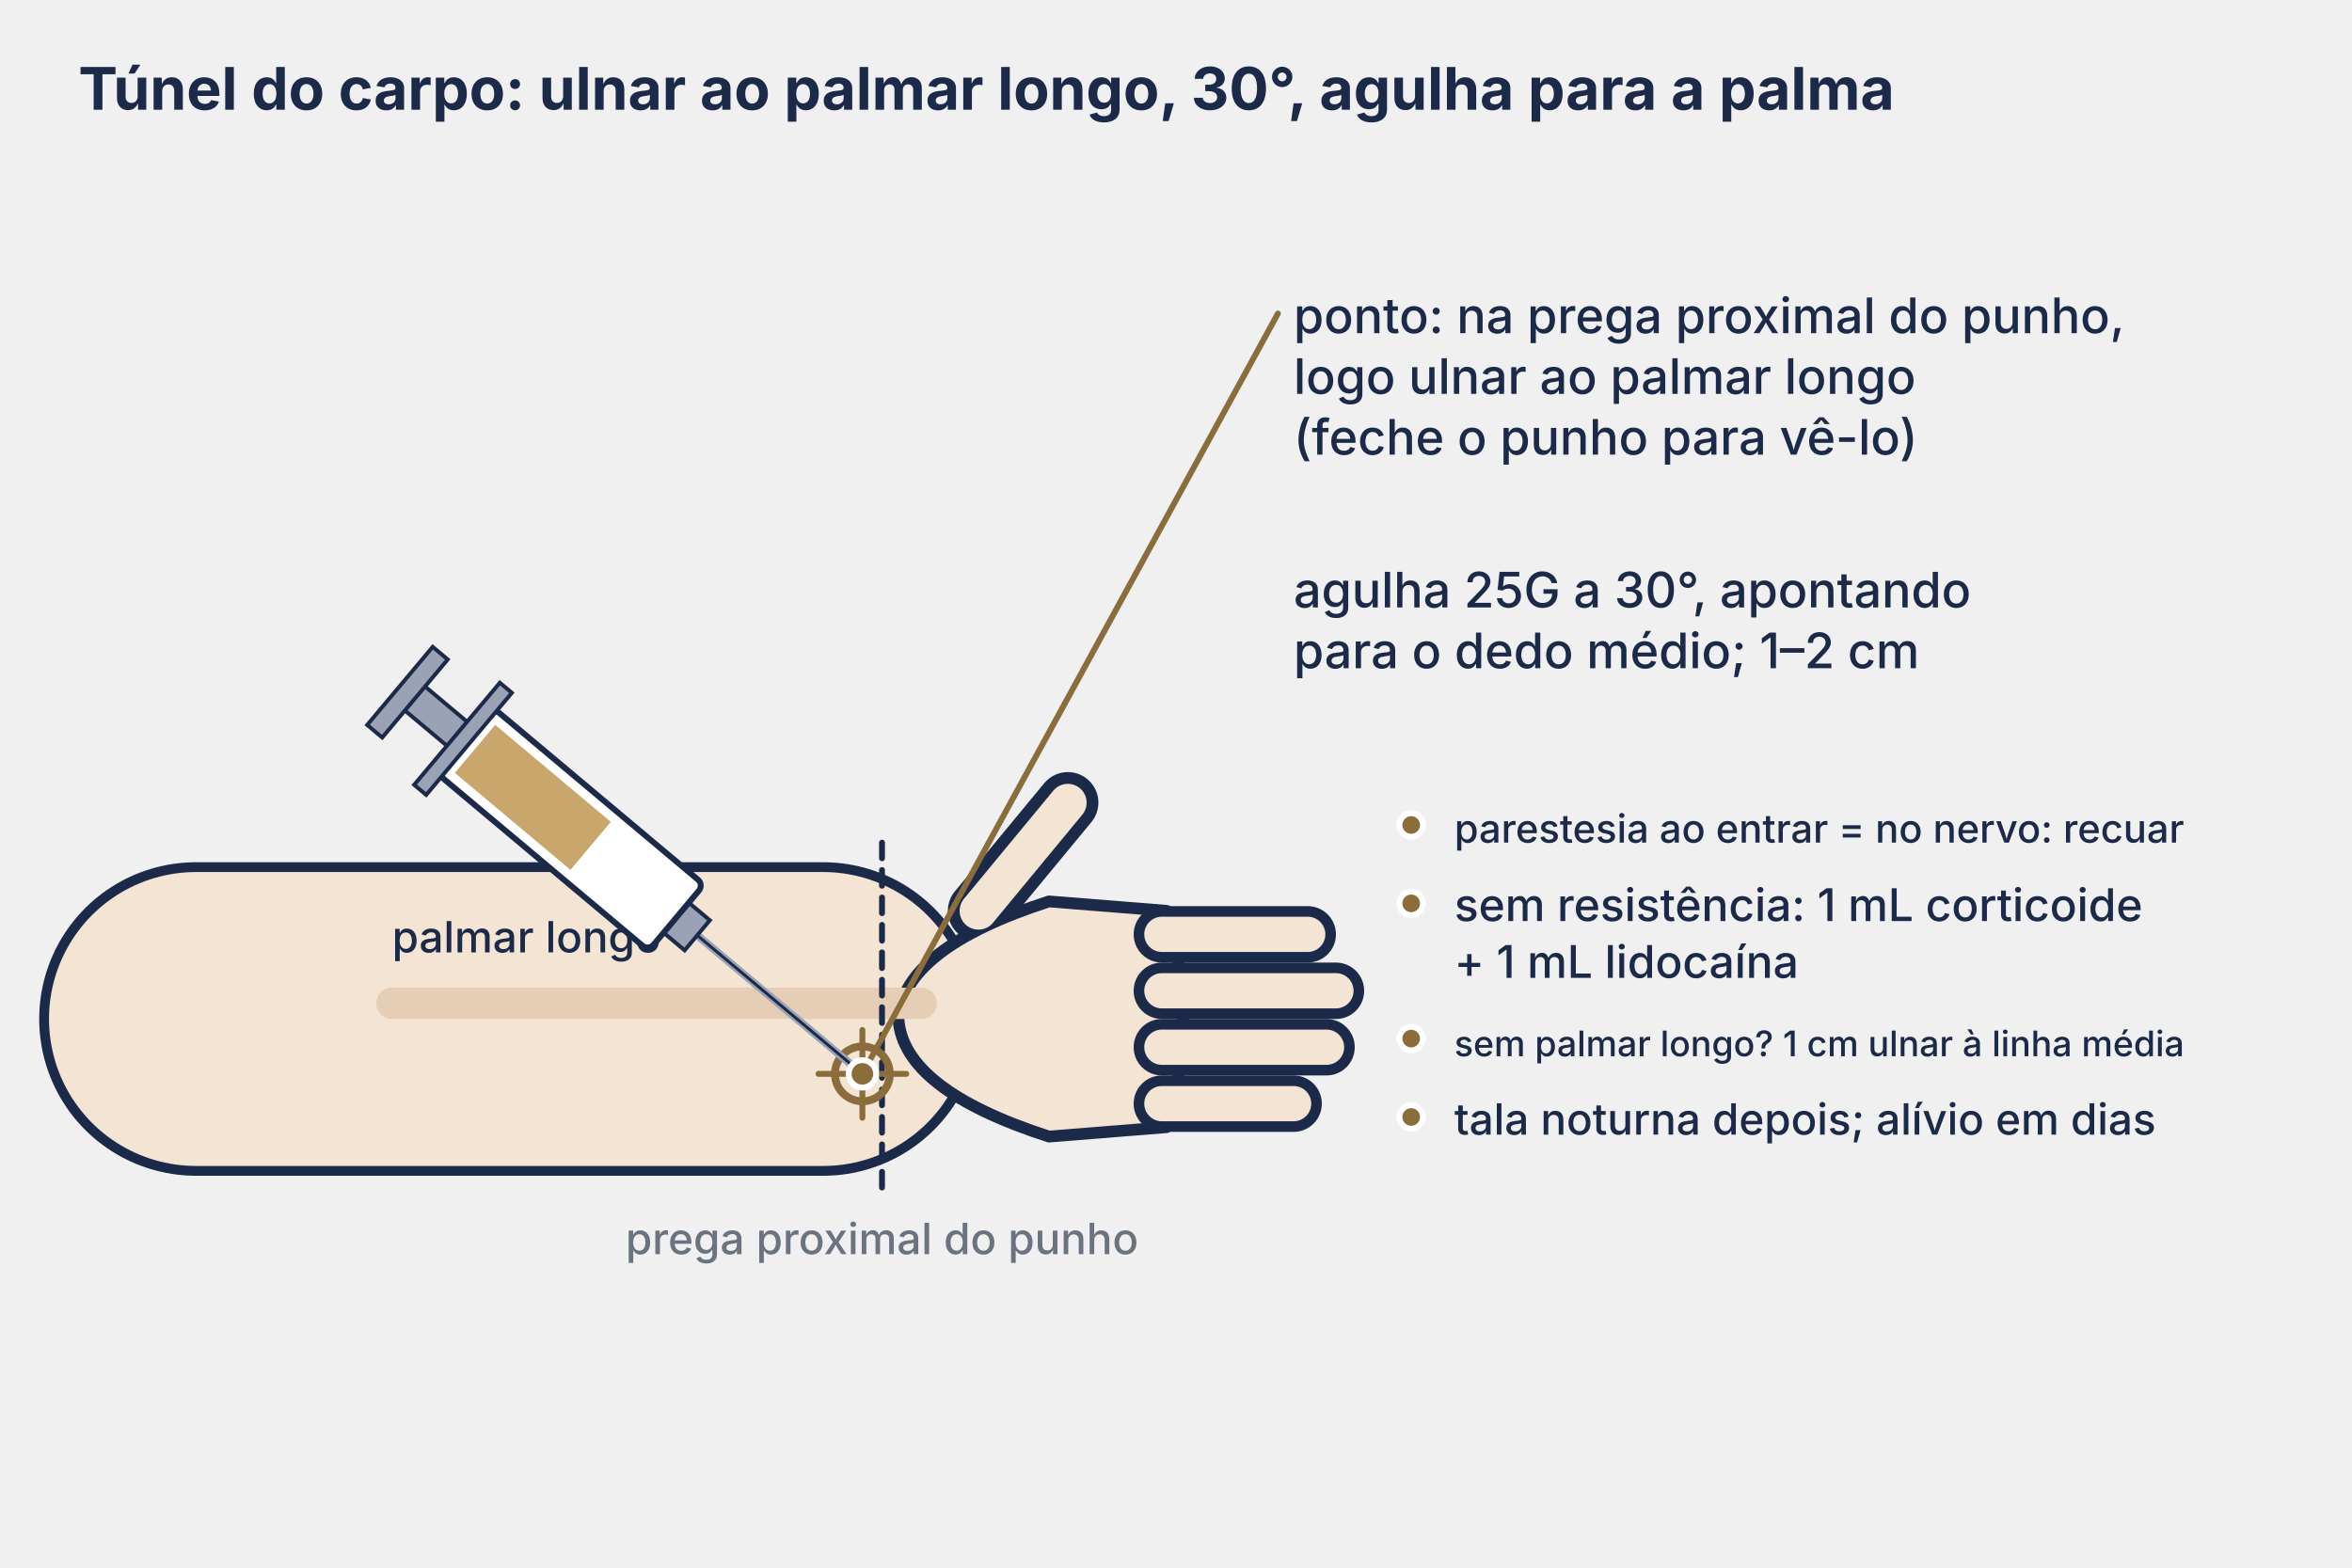
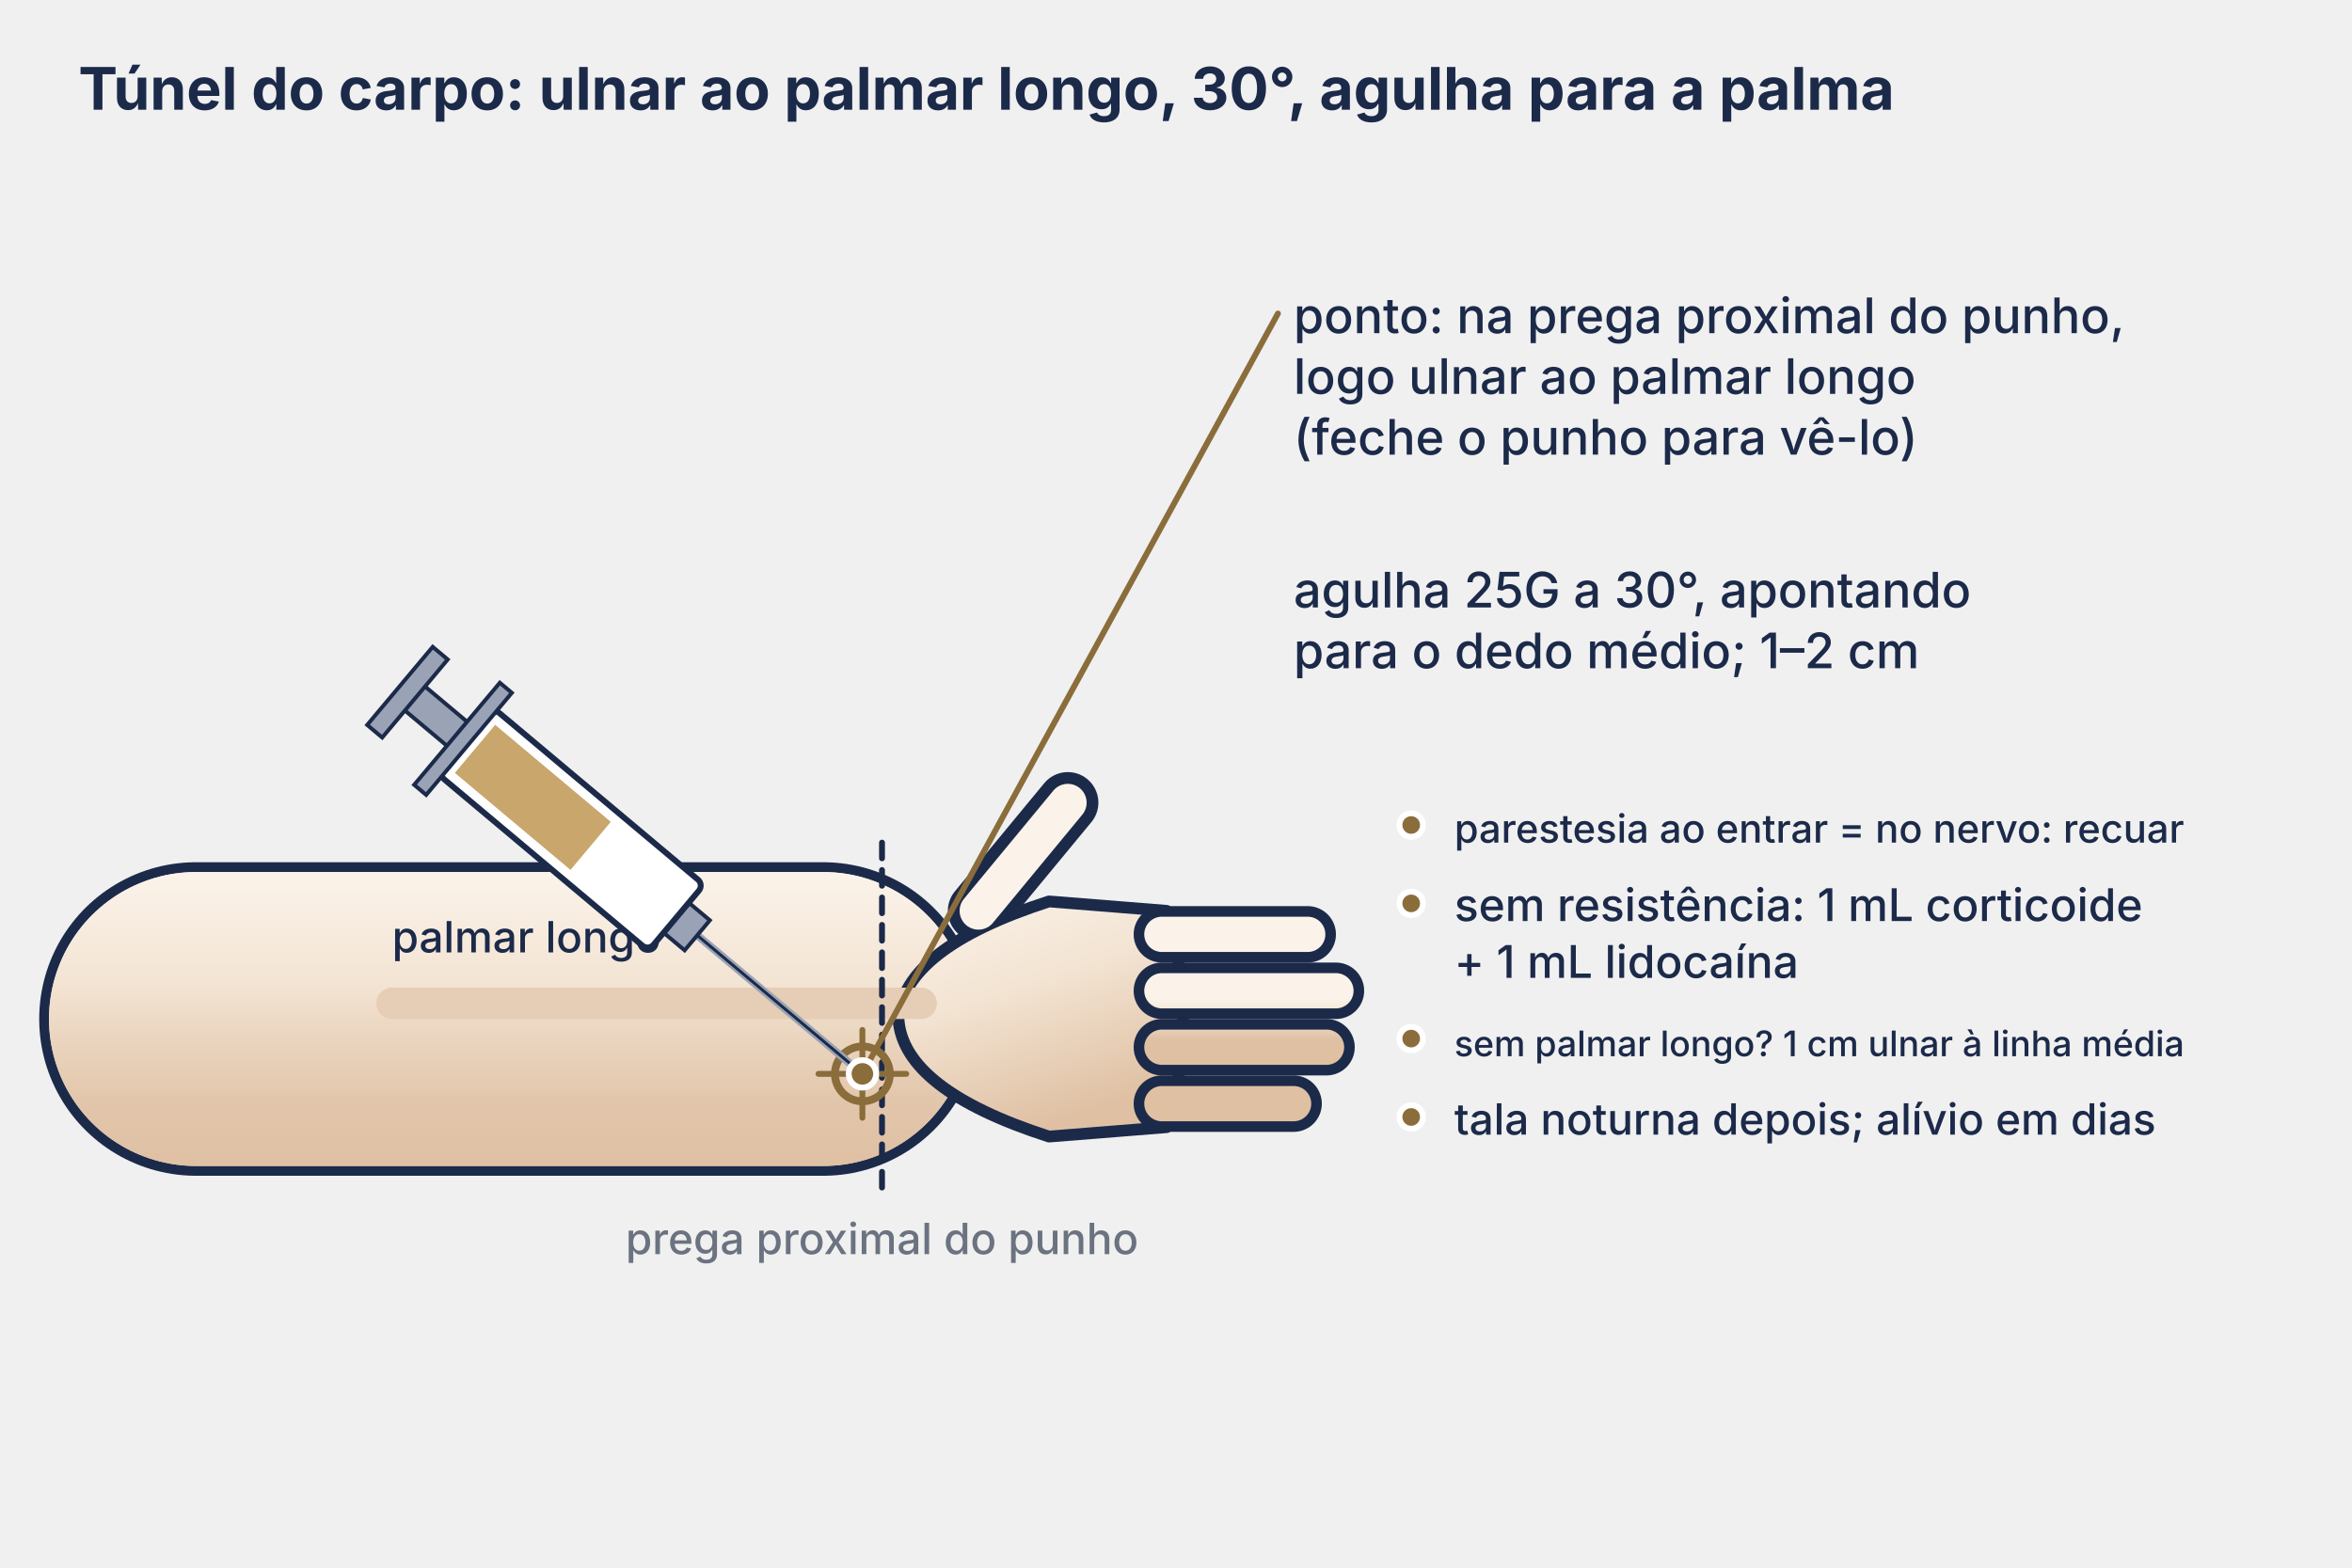
<svg xmlns="http://www.w3.org/2000/svg" viewBox="0 0 1200 800" width="1200" height="800" font-family="Inter, 'Segoe UI', Arial, sans-serif">
  <defs>
    <marker id="ah" viewBox="0 0 10 10" refX="8" refY="5" markerWidth="5" markerHeight="5" orient="auto-start-reverse">
      <path d="M0 0 L10 5 L0 10 z" fill="#8a6d3b" />
    </marker>
    <marker id="ahr" viewBox="0 0 10 10" refX="8" refY="5" markerWidth="5" markerHeight="5" orient="auto-start-reverse">
      <path d="M0 0 L10 5 L0 10 z" fill="#b3261e" />
    </marker>
    <marker id="ahn" viewBox="0 0 10 10" refX="8" refY="5" markerWidth="5" markerHeight="5" orient="auto-start-reverse">
      <path d="M0 0 L10 5 L0 10 z" fill="#1c2a4a" />
    </marker>
    <pattern id="hatch" width="14" height="14" patternUnits="userSpaceOnUse" patternTransform="rotate(45)">
      <line x1="0" y1="0" x2="0" y2="14" stroke="#1c2a4a" stroke-opacity="0.18" stroke-width="3" />
    </pattern>
    <pattern id="cotton" width="12" height="12" patternUnits="userSpaceOnUse">
      <circle cx="6" cy="6" r="2" fill="#1c2a4a" fill-opacity="0.12" />
    </pattern>
    <pattern id="cloth" width="16" height="16" patternUnits="userSpaceOnUse">
      <path d="M0 8 H16 M8 0 V16" stroke="#1c2a4a" stroke-opacity="0.08" stroke-width="2" />
    </pattern>
  </defs>
  <path d="M100 520 L420 520" fill="none" stroke="#1c2a4a" stroke-width="160" stroke-linecap="round" stroke-linejoin="round" />
  <path d="M100 520 L420 520" fill="none" stroke="#f3e4d3" stroke-width="150" stroke-linecap="round" stroke-linejoin="round" />
+   <defs>
+     <linearGradient id="cg26" gradientUnits="userSpaceOnUse" x1="260" y1="445" x2="260" y2="595">
+       <stop offset="0" stop-color="#fbf3ea" />
+       <stop offset="0.38" stop-color="#f3e4d3" />
+       <stop offset="0.8" stop-color="#dfc0a3" stop-opacity="0.85" />
+       <stop offset="1" stop-color="#dfc0a3" />
+     </linearGradient>
+   </defs>
+   <path d="M100 520 L420 520" fill="none" stroke="url(#cg26)" stroke-width="150" stroke-linecap="round" stroke-linejoin="round" />
  <g transform="translate(540 520) rotate(0) scale(1.2)">
+     <defs>
+       <linearGradient id="hg27f" gradientUnits="userSpaceOnUse" x1="0" y1="-9" x2="0" y2="9">
+         <stop offset="0" stop-color="#fbf3ea" />
+         <stop offset="0.4" stop-color="#f3e4d3" />
+         <stop offset="1" stop-color="#dfc0a3" />
+       </linearGradient>
+       <linearGradient id="hg27p" x1="0" y1="0" x2="0.4" y2="1">
+         <stop offset="0" stop-color="#fbf3ea" />
+         <stop offset="0.45" stop-color="#f3e4d3" />
+         <stop offset="1" stop-color="#dfc0a3" />
+       </linearGradient>
+     </defs>
    <path d="M-34 -46 L4 -92" fill="none" stroke="#1c2a4a" stroke-width="26" stroke-linecap="round" stroke-linejoin="round" />
-     <path d="M-4 -50 L46 -46 Q60 0 46 46 L-4 50 Q-66 30 -68 0 Q-66 -30 -4 -50 Z" fill="#f3e4d3" stroke="#1c2a4a" stroke-width="5" stroke-linecap="round" stroke-linejoin="round" />
+     <path d="M-4 -50 L46 -46 Q60 0 46 46 L-4 50 Q-66 30 -68 0 Q-66 -30 -4 -50 Z" fill="url(#hg27p)" stroke="#1c2a4a" stroke-width="5" stroke-linecap="round" stroke-linejoin="round" />
    <path d="M44 -36 L106 -36" fill="none" stroke="#1c2a4a" stroke-width="24" stroke-linecap="round" stroke-linejoin="round" />
    <path d="M44 -12 L118 -12" fill="none" stroke="#1c2a4a" stroke-width="24" stroke-linecap="round" stroke-linejoin="round" />
    <path d="M44 12 L114 12" fill="none" stroke="#1c2a4a" stroke-width="24" stroke-linecap="round" stroke-linejoin="round" />
    <path d="M44 36 L100 36" fill="none" stroke="#1c2a4a" stroke-width="24" stroke-linecap="round" stroke-linejoin="round" />
-     <path d="M44 -36 L106 -36" fill="none" stroke="#f3e4d3" stroke-width="15" stroke-linecap="round" stroke-linejoin="round" />
-     <path d="M44 -12 L118 -12" fill="none" stroke="#f3e4d3" stroke-width="15" stroke-linecap="round" stroke-linejoin="round" />
-     <path d="M44 12 L114 12" fill="none" stroke="#f3e4d3" stroke-width="15" stroke-linecap="round" stroke-linejoin="round" />
-     <path d="M44 36 L100 36" fill="none" stroke="#f3e4d3" stroke-width="15" stroke-linecap="round" stroke-linejoin="round" />
-     <path d="M-34 -46 L4 -92" fill="none" stroke="#f3e4d3" stroke-width="16" stroke-linecap="round" stroke-linejoin="round" />
+     <path d="M44 -36 L106 -36" fill="none" stroke="url(#hg27f)" stroke-width="15" stroke-linecap="round" stroke-linejoin="round" />
+     <path d="M44 -12 L118 -12" fill="none" stroke="url(#hg27f)" stroke-width="15" stroke-linecap="round" stroke-linejoin="round" />
+     <path d="M44 12 L114 12" fill="none" stroke="url(#hg27f)" stroke-width="15" stroke-linecap="round" stroke-linejoin="round" />
+     <path d="M44 36 L100 36" fill="none" stroke="url(#hg27f)" stroke-width="15" stroke-linecap="round" stroke-linejoin="round" />
+     <path d="M-34 -46 L4 -92" fill="none" stroke="url(#hg27f)" stroke-width="16" stroke-linecap="round" stroke-linejoin="round" />
  </g>
  <path d="M200 512 L470 512" fill="none" stroke="#e6cdb5" stroke-width="16" stroke-linecap="round" stroke-linejoin="round" />
  <text x="200" y="486" font-size="22" text-anchor="start" font-weight="500" fill="#1c2a4a">palmar longo</text>
  <path d="M450 430 L450 610" fill="none" stroke="#1c2a4a" stroke-width="3" stroke-linecap="round" stroke-linejoin="round" stroke-dasharray="8 6" />
  <text x="450" y="640" font-size="22" text-anchor="middle" font-weight="500" fill="#6b7280">prega proximal do punho</text>
  <circle cx="440" cy="548" r="14" fill="none" stroke="#8a6d3b" stroke-width="4" />
  <path d="M417.6 548 L462.4 548" fill="none" stroke="#8a6d3b" stroke-width="3" stroke-linecap="round" stroke-linejoin="round" />
  <path d="M440 525.6 L440 570.4" fill="none" stroke="#8a6d3b" stroke-width="3" stroke-linecap="round" stroke-linejoin="round" />
  <g transform="translate(440 548) rotate(40) scale(1)">
    <path d="M0 0 L-110 0" fill="none" stroke="#9aa3b5" stroke-width="4" stroke-linecap="round" stroke-linejoin="round" />
    <path d="M0 0 L-110 0" fill="none" stroke="#1c2a4a" stroke-width="1.5" stroke-linecap="round" stroke-linejoin="round" />
    <rect x="-124" y="-10" width="14" height="20" rx="0" fill="#9aa3b5" stroke="#1c2a4a" stroke-width="2" />
    <rect x="-264" y="-22" width="140" height="44" rx="4" fill="#ffffff" stroke="#1c2a4a" stroke-width="3" />
    <rect x="-258" y="-16" width="77" height="32" rx="0" fill="#c9a66b" stroke="none" stroke-width="5" />
    <rect x="-300" y="-8" width="36" height="16" rx="0" fill="#9aa3b5" stroke="#1c2a4a" stroke-width="2" />
    <rect x="-308" y="-26" width="10" height="52" rx="0" fill="#9aa3b5" stroke="#1c2a4a" stroke-width="2" />
    <rect x="-270" y="-34" width="8" height="68" rx="0" fill="#9aa3b5" stroke="#1c2a4a" stroke-width="2" />
  </g>
  <path d="M652 160 L440 548" fill="none" stroke="#8a6d3b" stroke-width="3" stroke-linecap="round" stroke-linejoin="round" />
  <circle cx="440" cy="548" r="7" fill="#8a6d3b" stroke="#ffffff" stroke-width="3" />
  <text x="660" y="170" font-size="25" text-anchor="start" font-weight="500" fill="#1c2a4a">ponto: na prega proximal do punho,</text>
  <text x="660" y="201" font-size="25" text-anchor="start" font-weight="500" fill="#1c2a4a">logo ulnar ao palmar longo</text>
  <text x="660" y="232" font-size="25" text-anchor="start" font-weight="500" fill="#1c2a4a">(feche o punho para vê-lo)</text>
  <text x="660" y="310" font-size="25" text-anchor="start" font-weight="500" fill="#1c2a4a">agulha 25G a 30°, apontando</text>
  <text x="660" y="341" font-size="25" text-anchor="start" font-weight="500" fill="#1c2a4a">para o dedo médio; 1–2 cm</text>
  <circle cx="720" cy="421" r="6" fill="#8a6d3b" stroke="#ffffff" stroke-width="3" />
  <text x="742" y="430" font-size="20" text-anchor="start" font-weight="500" fill="#1c2a4a">parestesia ao entrar = no nervo: recuar</text>
  <circle cx="720" cy="461" r="6" fill="#8a6d3b" stroke="#ffffff" stroke-width="3" />
  <text x="742" y="470" font-size="23" text-anchor="start" font-weight="500" fill="#1c2a4a">sem resistência: 1 mL corticoide</text>
  <text x="742" y="499" font-size="23" text-anchor="start" font-weight="500" fill="#1c2a4a">   + 1 mL lidocaína</text>
  <circle cx="720" cy="530" r="6" fill="#8a6d3b" stroke="#ffffff" stroke-width="3" />
  <text x="742" y="539" font-size="18" text-anchor="start" font-weight="500" fill="#1c2a4a">sem palmar longo? 1 cm ulnar à linha média</text>
  <circle cx="720" cy="570" r="6" fill="#8a6d3b" stroke="#ffffff" stroke-width="3" />
  <text x="742" y="579" font-size="22" text-anchor="start" font-weight="500" fill="#1c2a4a">tala noturna depois; alívio em dias</text>
  <text x="40" y="56" font-size="30" text-anchor="start" font-weight="700" fill="#1c2a4a" data-top="1">Túnel do carpo: ulnar ao palmar longo, 30°, agulha para a palma</text>
</svg>
